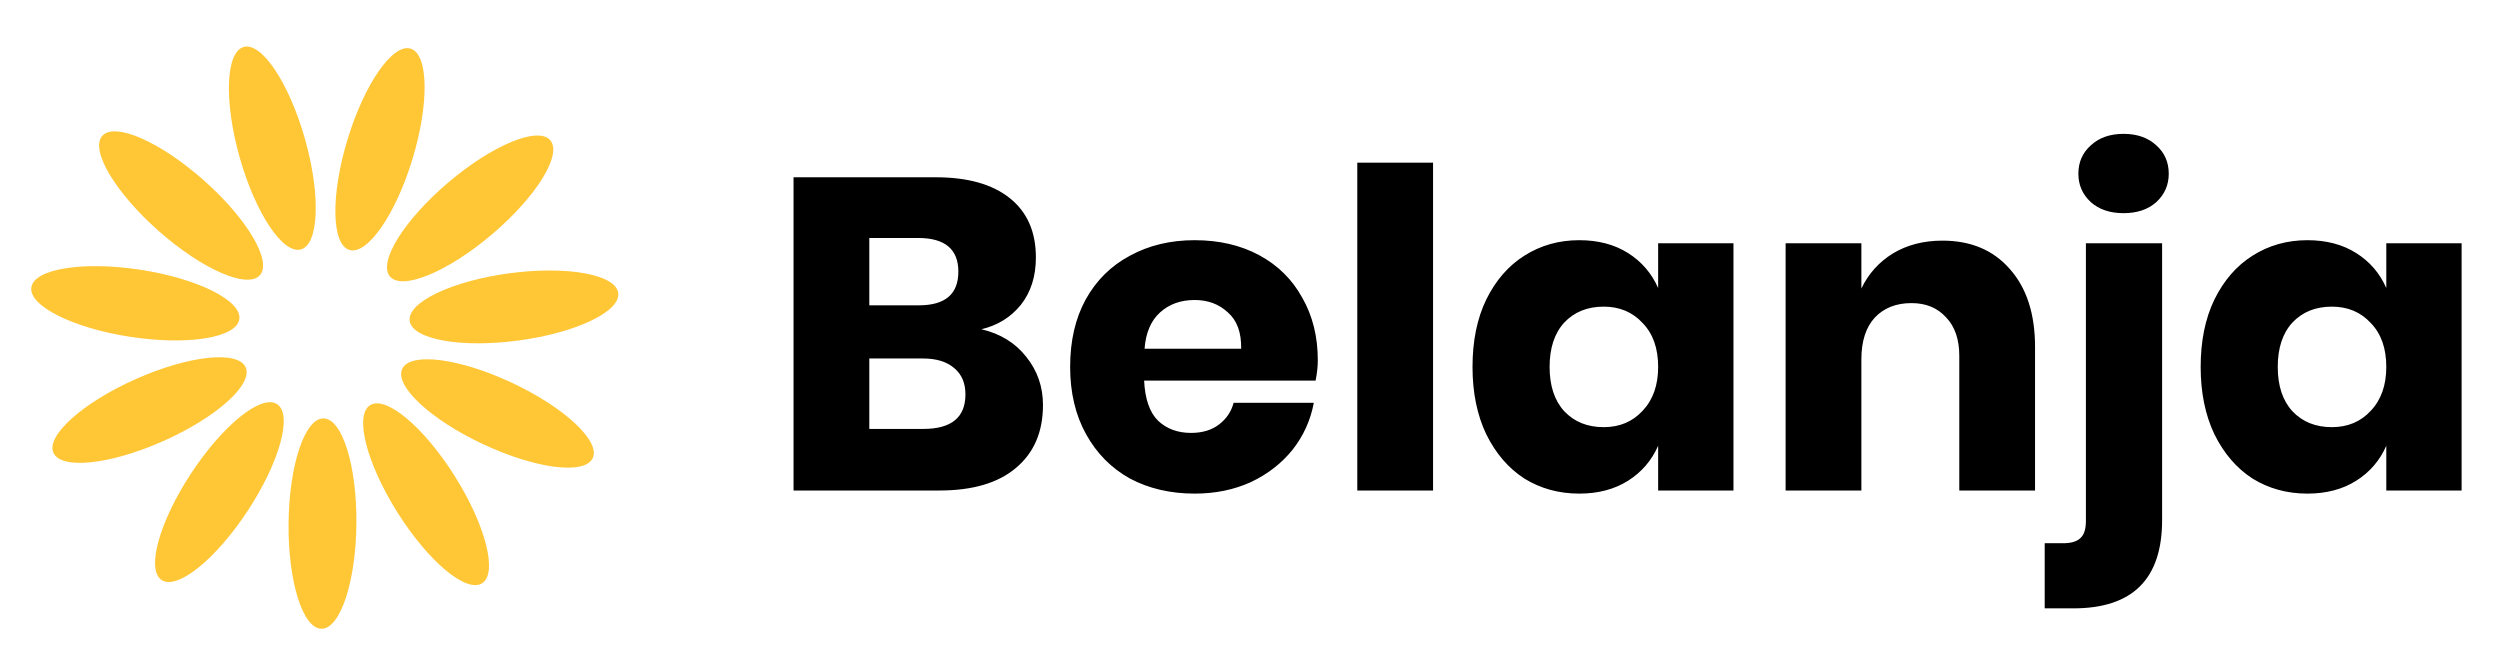
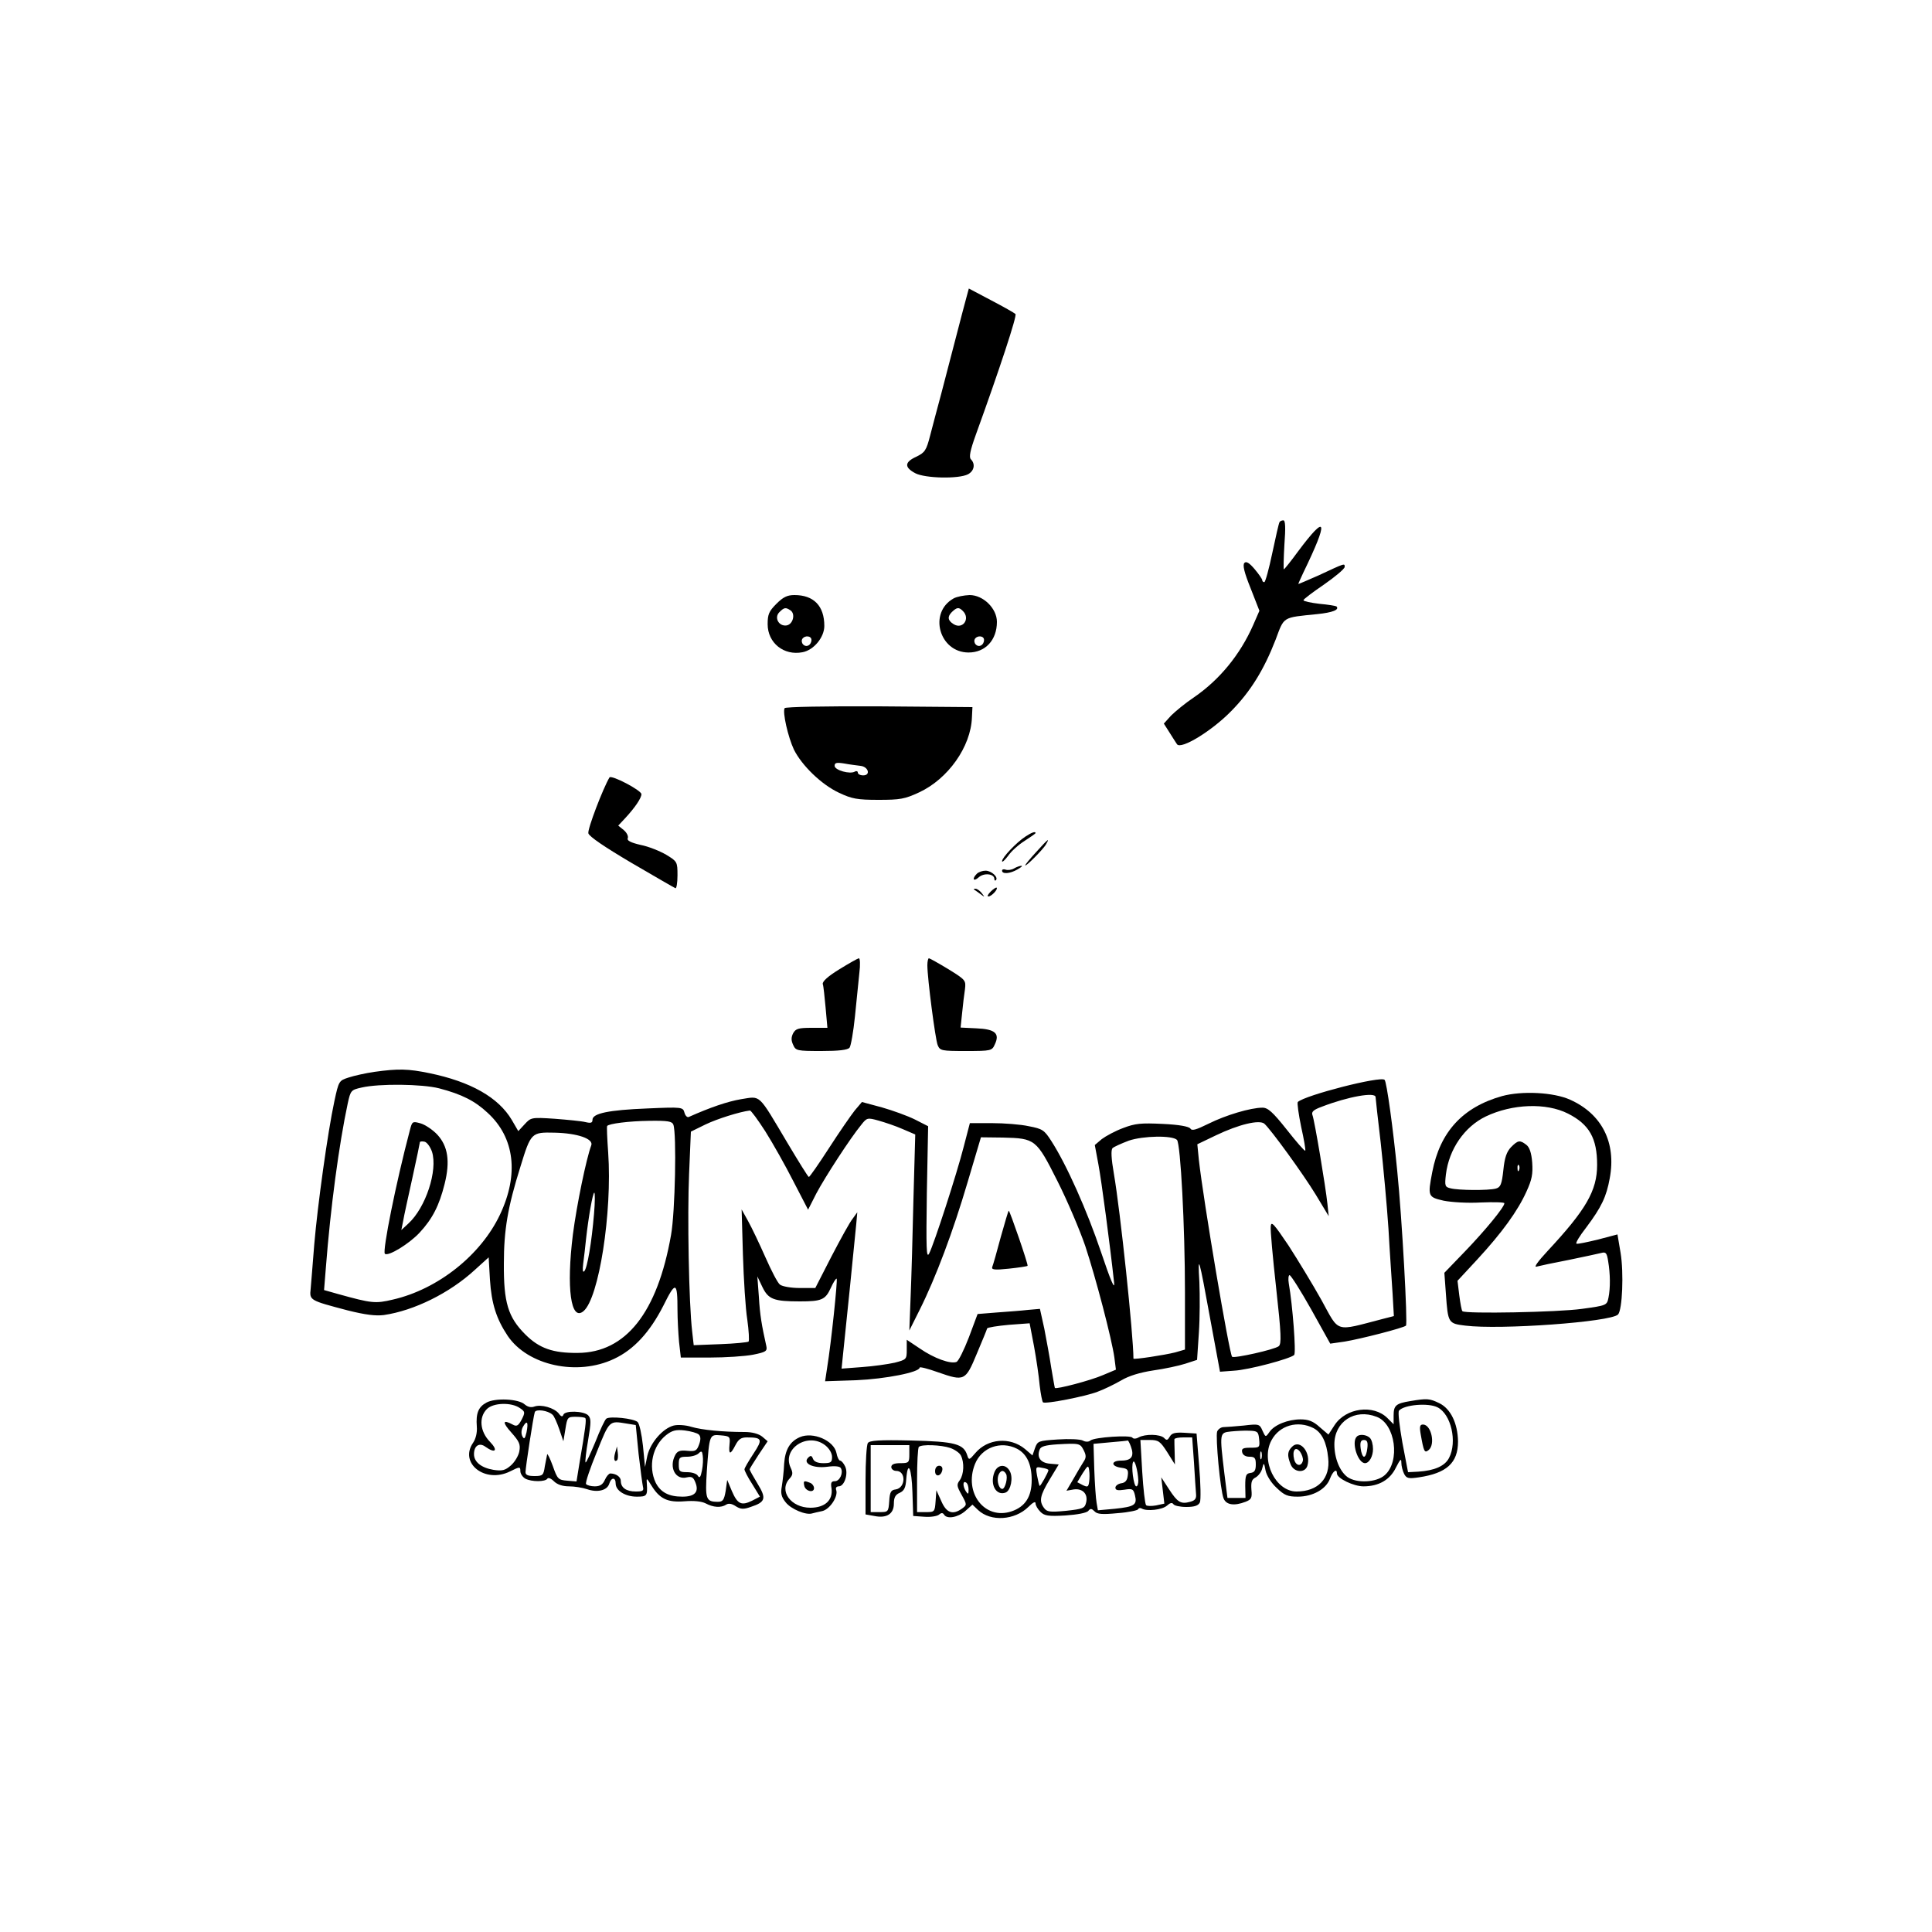
- <svg xmlns="http://www.w3.org/2000/svg" width="158" height="42" viewBox="0 0 158 42" fill="none">
-   <path d="M22.525 33.112C22.561 29.44 21.63 26.455 20.446 26.443C19.262 26.431 18.273 29.398 18.237 33.07C18.201 36.741 19.132 39.727 20.316 39.738C21.5 39.75 22.489 36.783 22.525 33.112Z" fill="#FFC736" />
-   <path d="M15.658 32.278C17.673 29.209 18.504 26.194 17.515 25.544C16.525 24.894 14.089 26.855 12.073 29.924C10.058 32.993 9.227 36.008 10.217 36.658C11.206 37.308 13.642 35.347 15.658 32.278Z" fill="#FFC736" />
-   <path d="M10.323 27.874C13.678 26.382 16.008 24.296 15.526 23.214C15.045 22.132 11.935 22.464 8.581 23.957C5.226 25.449 2.897 27.535 3.378 28.617C3.859 29.699 6.969 29.367 10.323 27.874Z" fill="#FFC736" />
-   <path d="M15.124 20.18C15.304 19.009 12.508 17.608 8.879 17.049C5.25 16.491 2.162 16.987 1.982 18.157C1.802 19.327 4.598 20.729 8.227 21.287C11.856 21.846 14.944 21.35 15.124 20.18Z" fill="#FFC736" />
-   <path d="M16.427 17.392C17.211 16.504 15.616 13.814 12.865 11.383C10.114 8.951 7.248 7.699 6.464 8.587C5.68 9.474 7.274 12.164 10.025 14.596C12.777 17.027 15.643 18.279 16.427 17.392Z" fill="#FFC736" />
-   <path d="M19.021 15.762C20.16 15.44 20.274 12.315 19.274 8.782C18.274 5.249 16.54 2.646 15.401 2.969C14.261 3.291 14.148 6.416 15.148 9.949C16.148 13.482 17.882 16.085 19.021 15.762Z" fill="#FFC736" />
-   <path d="M26.067 10.059C27.136 6.547 27.084 3.42 25.952 3.075C24.819 2.73 23.034 5.298 21.965 8.81C20.895 12.323 20.947 15.45 22.08 15.795C23.213 16.139 24.998 13.572 26.067 10.059Z" fill="#FFC736" />
-   <path d="M31.101 14.805C33.899 12.428 35.546 9.769 34.779 8.867C34.013 7.965 31.123 9.16 28.325 11.537C25.527 13.915 23.88 16.573 24.646 17.476C25.413 18.378 28.303 17.182 31.101 14.805Z" fill="#FFC736" />
-   <path d="M32.766 21.521C36.405 21.035 39.228 19.689 39.071 18.515C38.914 17.341 35.836 16.785 32.197 17.271C28.558 17.758 25.735 19.104 25.892 20.278C26.049 21.452 29.126 22.008 32.766 21.521Z" fill="#FFC736" />
-   <path d="M37.46 28.953C37.963 27.881 35.675 25.748 32.35 24.19C29.026 22.632 25.923 22.238 25.421 23.311C24.918 24.383 27.206 26.515 30.531 28.073C33.855 29.631 36.958 30.025 37.46 28.953Z" fill="#FFC736" />
-   <path d="M30.467 36.864C31.47 36.234 30.698 33.203 28.744 30.095C26.789 26.986 24.392 24.978 23.39 25.608C22.387 26.238 23.159 29.269 25.113 32.377C27.068 35.485 29.465 37.494 30.467 36.864Z" fill="#FFC736" />
-   <path d="M62.024 20.808C63.219 21.088 64.161 21.667 64.852 22.544C65.561 23.421 65.916 24.439 65.916 25.596C65.916 27.295 65.347 28.62 64.208 29.572C63.088 30.524 61.473 31 59.364 31H50.152V11.204H59.14C61.156 11.204 62.715 11.643 63.816 12.52C64.917 13.397 65.468 14.648 65.468 16.272C65.468 17.467 65.151 18.465 64.516 19.268C63.881 20.052 63.051 20.565 62.024 20.808ZM54.94 19.296H58.076C59.737 19.296 60.568 18.587 60.568 17.168C60.568 15.749 59.719 15.04 58.02 15.04H54.94V19.296ZM58.356 27.108C60.129 27.108 61.016 26.38 61.016 24.924C61.016 24.215 60.783 23.664 60.316 23.272C59.849 22.861 59.187 22.656 58.328 22.656H54.94V27.108H58.356ZM83.285 22.768C83.285 23.16 83.238 23.589 83.145 24.056H72.309C72.365 25.232 72.664 26.081 73.205 26.604C73.746 27.108 74.437 27.36 75.277 27.36C75.986 27.36 76.574 27.183 77.041 26.828C77.508 26.473 77.816 26.016 77.965 25.456H83.033C82.828 26.557 82.38 27.547 81.689 28.424C80.998 29.283 80.121 29.964 79.057 30.468C77.993 30.953 76.808 31.196 75.501 31.196C73.97 31.196 72.608 30.879 71.413 30.244C70.237 29.591 69.313 28.657 68.641 27.444C67.969 26.231 67.633 24.812 67.633 23.188C67.633 21.545 67.96 20.127 68.613 18.932C69.285 17.719 70.218 16.795 71.413 16.16C72.608 15.507 73.97 15.18 75.501 15.18C77.05 15.18 78.413 15.497 79.589 16.132C80.765 16.767 81.67 17.663 82.305 18.82C82.958 19.959 83.285 21.275 83.285 22.768ZM78.441 22.04C78.46 21.013 78.18 20.248 77.601 19.744C77.041 19.221 76.341 18.96 75.501 18.96C74.624 18.96 73.896 19.221 73.317 19.744C72.738 20.267 72.412 21.032 72.337 22.04H78.441ZM90.569 10.28V31H85.781V10.28H90.569ZM99.811 15.18C101.005 15.18 102.032 15.451 102.891 15.992C103.749 16.533 104.384 17.271 104.795 18.204V15.376H109.555V31H104.795V28.172C104.384 29.105 103.749 29.843 102.891 30.384C102.032 30.925 101.005 31.196 99.811 31.196C98.523 31.196 97.365 30.879 96.339 30.244C95.331 29.591 94.528 28.657 93.931 27.444C93.352 26.231 93.063 24.812 93.063 23.188C93.063 21.545 93.352 20.127 93.931 18.932C94.528 17.719 95.331 16.795 96.339 16.16C97.365 15.507 98.523 15.18 99.811 15.18ZM101.351 19.38C100.324 19.38 99.493 19.716 98.859 20.388C98.243 21.06 97.935 21.993 97.935 23.188C97.935 24.383 98.243 25.316 98.859 25.988C99.493 26.66 100.324 26.996 101.351 26.996C102.359 26.996 103.18 26.651 103.815 25.96C104.468 25.269 104.795 24.345 104.795 23.188C104.795 22.012 104.468 21.088 103.815 20.416C103.18 19.725 102.359 19.38 101.351 19.38ZM122.763 15.208C124.555 15.208 125.974 15.805 127.019 17C128.083 18.195 128.615 19.837 128.615 21.928V31H123.827V22.488C123.827 21.443 123.547 20.631 122.987 20.052C122.446 19.455 121.718 19.156 120.803 19.156C119.833 19.156 119.058 19.464 118.479 20.08C117.919 20.696 117.639 21.573 117.639 22.712V31H112.851V15.376H117.639V18.232C118.087 17.299 118.75 16.561 119.627 16.02C120.523 15.479 121.569 15.208 122.763 15.208ZM134.209 13.472C133.35 13.472 132.66 13.239 132.137 12.772C131.614 12.287 131.353 11.689 131.353 10.98C131.353 10.252 131.614 9.655 132.137 9.188C132.66 8.703 133.35 8.46 134.209 8.46C135.068 8.46 135.758 8.703 136.281 9.188C136.804 9.655 137.065 10.252 137.065 10.98C137.065 11.689 136.804 12.287 136.281 12.772C135.758 13.239 135.068 13.472 134.209 13.472ZM129.225 34.332H130.401C130.905 34.332 131.269 34.22 131.493 33.996C131.717 33.791 131.829 33.436 131.829 32.932V15.376H136.645V32.876C136.645 36.591 134.778 38.448 131.045 38.448H129.225V34.332ZM145.83 15.18C147.025 15.18 148.052 15.451 148.91 15.992C149.769 16.533 150.404 17.271 150.814 18.204V15.376H155.574V31H150.814V28.172C150.404 29.105 149.769 29.843 148.91 30.384C148.052 30.925 147.025 31.196 145.83 31.196C144.542 31.196 143.385 30.879 142.358 30.244C141.35 29.591 140.548 28.657 139.95 27.444C139.372 26.231 139.082 24.812 139.082 23.188C139.082 21.545 139.372 20.127 139.95 18.932C140.548 17.719 141.35 16.795 142.358 16.16C143.385 15.507 144.542 15.18 145.83 15.18ZM147.37 19.38C146.344 19.38 145.513 19.716 144.878 20.388C144.262 21.06 143.954 21.993 143.954 23.188C143.954 24.383 144.262 25.316 144.878 25.988C145.513 26.66 146.344 26.996 147.37 26.996C148.378 26.996 149.2 26.651 149.834 25.96C150.488 25.269 150.814 24.345 150.814 23.188C150.814 22.012 150.488 21.088 149.834 20.416C149.2 19.725 148.378 19.38 147.37 19.38Z" fill="black" />
+ <svg xmlns="http://www.w3.org/2000/svg" version="1.0" width="750pt" height="750pt" viewBox="0 0 750 750" preserveAspectRatio="xMidYMid meet">
+   <g transform="translate(0,750) scale(0.1,-0.1)" fill="#000000" stroke="none">
+     <path d="M3751 6343 c-6 -21 -24 -91 -41 -156 -17 -65 -42 -162 -56 -215 -14 -53 -34 -126 -43 -162 -15 -59 -21 -67 -54 -83 -46 -21 -47 -41 -4 -64 38 -20 169 -23 205 -4 24 13 29 40 11 58 -8 8 -3 34 19 95 92 254 161 463 154 469 -4 4 -46 28 -94 53 l-87 46 -10 -37z" />
+     <path d="M4967 5473 c-3 -5 -15 -59 -28 -120 -13 -62 -27 -113 -31 -113 -5 0 -8 4 -8 8 0 4 -13 23 -29 42 -21 25 -33 32 -40 25 -8 -8 -1 -37 24 -99 l34 -87 -24 -55 c-51 -116 -131 -213 -230 -281 -33 -22 -73 -55 -89 -71 l-28 -31 21 -33 c11 -18 25 -39 30 -47 15 -22 135 51 211 129 75 76 127 161 172 277 34 91 25 85 161 99 60 6 88 17 75 30 -3 2 -32 7 -66 10 -34 4 -62 10 -62 14 0 4 36 31 80 61 43 30 79 60 80 68 0 15 3 16 -102 -33 -43 -19 -78 -34 -78 -33 0 2 9 21 19 43 100 206 93 235 -21 82 -27 -37 -52 -68 -54 -68 -2 0 -1 43 2 95 5 66 4 95 -4 95 -6 0 -13 -3 -15 -7z" />
+     <path d="M3014 5156 c-29 -29 -34 -41 -34 -79 0 -73 63 -123 135 -109 44 8 85 58 85 102 0 78 -41 120 -116 120 -28 0 -44 -8 -70 -34z m54 -25 c21 -13 11 -55 -15 -59 -30 -4 -49 31 -27 52 18 18 24 19 42 7z m82 -115 c0 -20 -19 -31 -32 -18 -6 6 -7 15 -4 21 10 16 36 13 36 -3z" />
+     <path d="M3702 5177 c-99 -55 -56 -210 58 -210 65 0 110 48 110 119 0 52 -53 104 -106 104 -22 -1 -49 -6 -62 -13z m36 -49 c30 -30 -1 -73 -36 -51 -23 14 -25 29 -7 47 20 19 27 20 43 4z m82 -112 c0 -20 -19 -31 -32 -18 -6 6 -7 15 -4 21 10 16 36 13 36 -3z" />
+     <path d="M3046 4751 c-9 -15 13 -112 36 -161 31 -62 107 -136 176 -168 49 -23 70 -27 152 -27 84 0 102 3 158 29 112 52 201 177 205 291 l2 40 -362 3 c-209 1 -364 -2 -367 -7z m294 -224 c31 -3 41 -37 11 -37 -12 0 -21 5 -21 11 0 5 -5 7 -11 4 -18 -12 -79 5 -79 22 0 12 7 14 38 9 20 -4 48 -7 62 -9z" />
+     <path d="M2366 4482 c-25 -42 -86 -201 -82 -217 4 -13 63 -53 168 -115 89 -52 165 -96 170 -98 4 -2 8 20 8 50 0 52 -1 54 -44 80 -24 14 -68 32 -99 38 -39 9 -54 17 -50 26 3 8 -4 22 -16 32 l-21 17 28 30 c37 40 62 77 62 92 0 15 -117 76 -124 65z" />
+     <path d="M3980 4252 c-35 -23 -90 -81 -90 -95 0 -6 10 3 23 20 12 18 41 44 65 59 23 15 42 28 42 30 0 8 -16 2 -40 -14z" />
+     <path d="M4023 4193 c-24 -26 -43 -49 -43 -52 0 -8 71 63 81 82 15 26 8 21 -38 -30z" />
+     <path d="M3937 4129 c-10 -6 -25 -8 -33 -5 -8 3 -14 1 -14 -4 0 -14 31 -12 60 5 14 8 21 14 15 14 -5 0 -18 -4 -28 -10z" />
+     <path d="M3792 4108 c-20 -20 -13 -32 7 -14 21 19 61 14 61 -6 0 -6 3 -8 6 -5 11 11 -17 37 -40 37 -12 0 -27 -5 -34 -12z" />
+     <path d="M3846 4039 c-11 -11 -15 -19 -9 -19 12 0 38 28 32 34 -2 2 -13 -5 -23 -15z" />
+     <path d="M3781 4047 c2 -1 13 -9 24 -17 19 -14 19 -14 6 3 -7 9 -18 17 -24 17 -6 0 -8 -1 -6 -3z" />
+     <path d="M3258 3737 c-44 -27 -66 -47 -64 -57 3 -8 7 -50 11 -92 l7 -78 -61 0 c-51 0 -62 -3 -72 -21 -8 -16 -8 -28 0 -45 10 -23 15 -24 110 -24 67 0 102 4 109 13 5 6 15 62 21 122 6 61 14 136 17 168 4 31 3 57 -2 57 -5 -1 -39 -20 -76 -43z" />
+     <path d="M3600 3753 c0 -51 31 -288 40 -310 9 -22 15 -23 110 -23 98 0 101 1 112 26 20 42 1 59 -71 62 l-62 3 6 57 c3 31 8 73 11 92 4 34 3 36 -65 78 -38 23 -72 42 -75 42 -3 0 -6 -12 -6 -27z" />
+     <path d="M1453 3339 c-34 -5 -79 -15 -100 -22 -37 -12 -38 -13 -55 -92 -26 -121 -65 -403 -78 -555 -6 -74 -12 -152 -14 -173 -5 -45 -4 -45 144 -84 68 -17 108 -22 140 -18 117 17 255 85 353 175 l54 49 5 -87 c6 -93 25 -152 69 -218 78 -115 270 -157 413 -89 77 36 139 104 191 206 48 97 55 95 55 -17 0 -34 3 -89 6 -123 l7 -61 112 0 c61 0 137 5 168 11 50 10 56 14 52 33 -18 81 -25 121 -29 191 l-6 80 20 -42 c23 -47 44 -55 145 -55 84 0 99 6 120 52 10 22 20 38 23 36 4 -5 -21 -247 -37 -345 l-8 -53 121 4 c114 5 246 31 246 49 0 4 32 -4 71 -18 103 -36 107 -34 151 72 21 50 39 93 40 98 2 4 40 10 84 14 l81 6 17 -89 c9 -49 19 -117 22 -152 4 -34 10 -64 13 -66 11 -7 164 23 211 41 25 9 66 29 92 44 30 18 73 31 125 39 43 6 99 18 124 26 l46 15 7 105 c4 57 4 146 2 197 -7 115 -2 100 43 -148 l37 -200 54 4 c57 3 218 46 234 61 8 8 -6 193 -21 278 -3 17 -1 32 3 32 5 0 43 -60 84 -133 l74 -133 56 8 c61 10 229 53 238 62 7 8 -15 413 -34 601 -16 164 -41 346 -49 353 -15 16 -310 -60 -337 -86 -3 -4 3 -47 13 -96 11 -49 18 -90 16 -93 -3 -2 -35 35 -72 82 -54 68 -73 85 -94 85 -46 0 -143 -29 -209 -62 -49 -24 -65 -29 -71 -19 -6 8 -43 15 -107 18 -85 4 -107 2 -154 -16 -30 -11 -67 -31 -83 -43 l-27 -23 14 -75 c12 -64 45 -312 61 -460 3 -30 -14 10 -51 120 -54 160 -133 338 -193 431 -27 42 -34 47 -87 57 -31 7 -96 12 -143 12 l-86 0 -24 -92 c-27 -106 -115 -377 -134 -414 -11 -21 -12 17 -9 235 l5 259 -51 26 c-28 14 -86 35 -128 47 l-78 21 -28 -33 c-15 -19 -60 -84 -100 -146 -40 -62 -75 -112 -78 -112 -3 0 -40 60 -83 132 -116 195 -102 182 -180 170 -53 -9 -120 -32 -203 -69 -6 -3 -14 5 -17 17 -6 21 -8 22 -144 16 -150 -6 -213 -19 -213 -44 0 -12 -6 -14 -27 -9 -16 4 -69 9 -120 13 -90 6 -92 5 -116 -21 l-25 -27 -25 43 c-52 88 -160 149 -320 182 -83 17 -120 18 -214 5z m252 -64 c88 -23 139 -49 188 -95 105 -96 122 -239 48 -395 -74 -157 -241 -290 -416 -330 -68 -16 -81 -15 -214 22 l-53 15 7 87 c18 233 51 479 85 638 11 50 13 52 53 61 68 16 236 14 302 -3z m3635 -34 c0 -5 9 -85 20 -178 10 -92 24 -242 30 -333 5 -91 13 -204 16 -252 l5 -87 -43 -11 c-189 -49 -167 -56 -238 73 -34 61 -92 156 -128 212 -56 83 -67 96 -69 75 -2 -14 8 -122 21 -240 20 -180 21 -217 10 -226 -16 -13 -173 -48 -181 -41 -11 12 -111 603 -129 764 l-6 61 73 35 c88 42 167 61 187 45 25 -22 150 -194 200 -276 l50 -83 -5 48 c-7 67 -50 324 -58 344 -5 13 4 21 37 33 101 39 208 58 208 37z m-2369 -133 c29 -46 78 -133 109 -194 l57 -110 32 63 c34 64 132 215 174 266 22 28 24 29 67 17 25 -7 67 -21 94 -33 l49 -21 -7 -250 c-3 -138 -8 -309 -11 -381 l-5 -130 40 80 c63 126 130 305 186 495 l52 175 85 -1 c126 -3 130 -6 212 -169 39 -77 87 -191 108 -252 41 -124 103 -361 113 -433 l6 -47 -50 -21 c-48 -21 -182 -56 -187 -50 -1 2 -7 37 -14 78 -6 41 -19 110 -27 152 l-17 77 -46 -4 c-25 -3 -80 -7 -121 -10 l-75 -6 -34 -91 c-19 -49 -40 -92 -48 -95 -23 -9 -87 14 -142 52 l-51 34 0 -38 c0 -38 -1 -39 -47 -51 -27 -6 -84 -14 -127 -17 l-79 -6 6 59 c7 63 44 429 51 503 l4 45 -18 -25 c-11 -13 -47 -79 -82 -146 l-63 -123 -61 0 c-33 0 -67 6 -76 13 -9 6 -34 55 -57 107 -23 52 -53 115 -67 140 l-25 45 5 -175 c3 -96 10 -210 17 -253 6 -43 8 -81 5 -85 -4 -3 -54 -8 -110 -10 l-103 -4 -6 53 c-13 111 -19 452 -12 611 l7 165 57 28 c46 22 132 49 172 54 4 1 31 -36 60 -81z m-357 26 c13 -35 7 -339 -9 -428 -53 -302 -176 -457 -362 -458 -97 -1 -150 18 -204 72 -67 67 -84 124 -83 275 0 130 15 219 64 375 41 134 43 135 133 133 89 -2 153 -24 142 -50 -19 -51 -56 -229 -71 -345 -26 -209 -8 -339 41 -298 60 50 112 383 96 615 -4 55 -6 102 -4 104 7 9 84 19 164 20 72 1 88 -2 93 -15z m1955 -59 c14 -15 31 -338 31 -590 l0 -224 -38 -11 c-39 -10 -162 -29 -162 -24 0 90 -51 574 -76 718 -10 58 -12 92 -5 99 5 5 34 18 63 29 56 19 169 21 187 3z m-2263 -287 c-9 -109 -26 -211 -38 -223 -6 -6 -7 5 -4 30 3 22 8 65 11 95 9 82 26 180 32 180 3 0 3 -37 -1 -82z" />
+     <path d="M1591 3112 c-54 -204 -107 -469 -97 -479 12 -12 94 38 135 82 50 54 76 105 97 189 22 88 13 147 -29 192 -18 19 -47 38 -64 43 -32 9 -33 8 -42 -27z m86 -83 c23 -72 -24 -217 -92 -279 l-27 -25 7 35 c3 19 20 95 36 168 16 73 29 135 29 138 0 3 8 4 18 2 9 -2 22 -19 29 -39z" />
+     <path d="M3885 2698 c-15 -57 -30 -109 -33 -116 -4 -11 8 -13 64 -7 38 4 71 9 73 11 4 3 -69 214 -73 214 -2 0 -15 -46 -31 -102z" />
+     <path d="M5831 3245 c-153 -43 -241 -139 -271 -295 -18 -94 -17 -97 44 -111 30 -6 93 -10 145 -7 50 2 91 1 91 -3 0 -15 -75 -106 -153 -187 l-80 -83 6 -82 c8 -113 9 -115 75 -123 135 -17 564 14 593 43 17 17 23 162 10 240 l-12 71 -76 -20 c-41 -10 -79 -18 -83 -16 -5 2 12 30 37 62 60 80 79 120 92 192 26 139 -31 250 -154 305 -64 29 -187 35 -264 14z m256 -68 c83 -42 113 -96 113 -199 0 -100 -43 -174 -192 -334 -39 -42 -55 -65 -43 -61 11 3 67 15 125 26 58 12 114 24 126 27 18 5 22 0 27 -33 8 -48 9 -102 1 -141 -6 -29 -7 -30 -103 -43 -91 -13 -454 -20 -464 -9 -3 3 -8 30 -12 61 l-7 57 77 83 c95 103 157 188 191 264 21 46 25 67 22 112 -3 39 -11 60 -23 69 -25 19 -32 18 -59 -9 -17 -18 -25 -40 -30 -89 -6 -56 -11 -67 -29 -72 -29 -8 -146 -7 -176 1 -22 5 -23 10 -18 54 12 98 72 185 155 225 103 49 234 54 319 11z m-190 -219 c-3 -8 -6 -5 -6 6 -1 11 2 17 5 13 3 -3 4 -12 1 -19z" />
+     <path d="M1888 2055 c-31 -17 -41 -41 -37 -93 2 -23 -4 -47 -14 -62 -56 -80 46 -160 143 -112 38 19 40 19 40 1 0 -10 9 -23 19 -29 25 -13 78 -13 86 0 3 5 14 1 25 -10 13 -13 34 -20 59 -20 21 0 52 -5 70 -11 40 -14 78 -5 86 21 8 26 25 26 25 1 0 -28 38 -51 82 -51 39 0 42 3 39 50 -2 24 -1 24 18 -7 32 -52 63 -66 128 -61 36 3 66 0 82 -8 30 -16 60 -18 80 -5 9 6 22 4 37 -6 19 -12 30 -13 58 -3 58 19 62 33 27 90 -17 28 -31 53 -31 56 0 2 16 28 35 57 l35 52 -21 18 c-14 11 -39 18 -68 18 -86 0 -166 8 -207 20 -22 7 -53 9 -69 5 -42 -11 -90 -66 -102 -117 l-9 -44 -8 82 c-5 46 -14 87 -21 93 -17 14 -107 23 -121 13 -6 -4 -25 -45 -43 -91 -19 -45 -35 -81 -38 -79 -2 3 2 41 10 86 12 71 12 84 0 97 -18 17 -90 19 -96 2 -3 -9 -9 -8 -18 5 -18 22 -68 36 -94 27 -13 -5 -26 -2 -38 8 -24 22 -115 26 -149 7z m130 -21 c21 -14 21 -17 7 -45 -13 -24 -19 -28 -35 -19 -39 21 -41 9 -5 -31 31 -35 36 -46 31 -73 -3 -17 -18 -42 -33 -55 -22 -19 -33 -22 -67 -17 -48 8 -76 31 -76 61 0 33 21 46 44 29 39 -28 51 -15 18 19 -39 40 -44 95 -12 127 25 25 95 27 128 4z m127 -26 c6 -5 17 -30 26 -56 l16 -47 8 48 c7 45 9 47 39 47 18 0 35 -2 38 -5 5 -5 1 -38 -23 -178 l-11 -68 -36 3 c-35 3 -38 6 -56 57 -11 30 -21 50 -22 45 -1 -5 -5 -26 -9 -46 -5 -35 -8 -38 -40 -38 -25 0 -35 4 -35 15 0 18 30 214 36 233 4 13 51 7 69 -10z m-101 -68 c-6 -25 -9 -29 -16 -16 -5 10 -5 24 2 37 16 28 22 19 14 -21z m387 34 l37 -6 11 -112 c7 -61 15 -119 17 -128 4 -15 -1 -18 -28 -18 -37 0 -58 15 -58 41 0 16 -19 29 -41 29 -5 0 -15 -11 -21 -25 -8 -18 -19 -25 -39 -25 -15 0 -30 4 -34 9 -3 6 16 62 42 125 49 122 48 121 114 110z m282 -43 c7 -7 8 -19 1 -38 -9 -25 -14 -28 -46 -25 -28 3 -39 -1 -47 -17 -25 -47 1 -98 46 -86 19 4 25 0 33 -21 14 -36 -3 -54 -51 -54 -53 0 -85 17 -104 55 -29 63 -12 142 41 184 23 18 38 22 72 18 24 -3 49 -10 55 -16z m119 -38 c-4 -41 3 -42 23 -3 12 23 22 30 44 30 60 0 63 -7 26 -63 -19 -29 -35 -56 -35 -61 0 -5 13 -31 30 -57 l30 -49 -31 -16 c-41 -20 -56 -13 -78 38 l-18 43 -6 -43 c-6 -35 -11 -42 -30 -42 -47 0 -50 10 -43 121 10 140 10 141 54 137 35 -3 37 -5 34 -35z m-107 -101 c-5 -26 -9 -32 -16 -21 -4 8 -23 14 -41 14 -30 0 -33 3 -33 30 0 27 3 30 32 30 18 0 38 6 45 13 11 11 14 9 16 -9 2 -12 1 -38 -3 -57z" />
+     <path d="M2388 1860 c-7 -24 -3 -38 8 -28 3 4 4 17 2 30 l-3 23 -7 -25z" />
+     <path d="M5475 2061 c-56 -9 -65 -17 -65 -56 l0 -34 -24 24 c-54 54 -161 40 -205 -27 l-24 -37 -34 29 c-25 23 -44 30 -74 30 -49 0 -102 -21 -121 -49 -15 -21 -15 -21 -27 5 -11 26 -14 27 -73 20 -33 -3 -69 -6 -78 -6 -10 0 -21 -8 -25 -17 -7 -21 12 -228 25 -260 10 -25 41 -30 85 -13 23 9 26 15 23 47 -2 30 1 40 17 48 10 6 22 21 25 35 6 24 7 23 13 -9 4 -19 22 -48 43 -67 30 -29 43 -34 82 -34 58 0 110 29 125 70 11 29 27 41 27 20 0 -19 65 -50 103 -50 59 0 103 25 126 73 17 33 21 37 21 19 0 -13 5 -32 11 -44 9 -17 17 -19 57 -13 108 16 152 56 152 139 -1 71 -29 128 -73 149 -37 18 -47 19 -112 8z m105 -24 c53 -26 78 -134 45 -197 -16 -31 -56 -49 -120 -53 l-39 -2 -22 115 c-11 63 -18 119 -13 124 20 23 113 31 149 13z m-236 -37 c73 -27 93 -174 31 -227 -32 -28 -108 -32 -144 -7 -30 22 -51 73 -51 127 0 88 79 140 164 107z m-245 -44 c32 -17 51 -54 57 -116 9 -79 -39 -130 -123 -130 -81 0 -140 120 -97 199 31 58 102 78 163 47z m-211 -43 c3 -32 2 -33 -33 -33 -29 0 -36 -3 -33 -17 2 -11 13 -18 28 -18 21 0 25 -5 25 -30 0 -23 -5 -31 -21 -33 -17 -2 -20 -10 -20 -50 l1 -47 -35 0 -35 0 -12 95 c-19 159 -19 158 25 163 20 2 53 4 72 3 32 -1 35 -4 38 -33z m9 -75 c-3 -7 -5 -2 -5 12 0 14 2 19 5 13 2 -7 2 -19 0 -25z" />
+     <path d="M5515 1933 c12 -69 15 -75 31 -62 27 22 10 99 -22 99 -12 0 -14 -8 -9 -37z" />
+     <path d="M5267 1923 c-22 -21 4 -103 32 -103 16 0 31 26 31 55 0 17 -5 36 -12 43 -13 13 -41 16 -51 5z m41 -45 c-2 -18 -7 -33 -13 -33 -5 0 -11 15 -13 33 -3 24 1 32 13 32 12 0 16 -8 13 -32z" />
+     <path d="M5016 1884 c-18 -18 -20 -33 -6 -68 12 -32 55 -36 65 -7 16 51 -28 106 -59 75z m42 -53 c-5 -25 -27 -23 -34 3 -9 36 5 54 23 30 7 -10 12 -25 11 -33z" />
+     <path d="M4541 1923 c-8 -14 -12 -16 -22 -5 -16 15 -73 16 -99 2 -10 -6 -21 -6 -24 -1 -7 11 -147 2 -163 -11 -7 -6 -19 -6 -30 0 -10 5 -53 7 -97 4 -75 -5 -78 -6 -88 -33 l-10 -29 -29 25 c-58 48 -145 41 -193 -16 -23 -27 -25 -28 -31 -9 -14 45 -47 54 -218 58 -125 3 -162 0 -168 -10 -5 -7 -9 -72 -9 -145 l0 -132 34 -6 c48 -10 76 8 76 48 0 24 6 35 23 42 17 8 23 20 25 53 6 76 21 44 24 -50 l3 -93 43 -3 c24 -2 49 2 57 8 9 8 15 8 20 0 11 -18 53 -11 82 14 l28 25 22 -21 c49 -46 142 -40 195 12 18 18 28 23 28 14 0 -8 8 -22 19 -33 15 -15 30 -18 97 -14 46 3 83 10 89 18 8 10 13 9 24 -2 10 -11 29 -13 90 -7 42 3 78 11 79 15 2 5 9 6 14 3 20 -12 80 -5 98 11 12 11 20 13 25 6 3 -6 26 -11 50 -11 32 0 47 5 53 18 4 9 3 73 -3 142 l-10 125 -47 3 c-36 2 -49 -1 -57 -15z m94 -100 c3 -54 7 -109 8 -122 2 -19 -4 -26 -23 -31 -36 -10 -49 -2 -82 49 l-30 46 6 -51 6 -51 -32 -7 c-17 -3 -35 -3 -39 1 -4 5 -11 63 -15 131 l-7 122 37 0 c33 0 40 -5 67 -47 l30 -48 -1 45 c-1 25 -1 48 -1 53 1 4 16 7 35 7 l34 0 7 -97z m-245 62 c14 -38 3 -55 -37 -55 -42 0 -41 -23 1 -28 23 -3 27 -8 24 -30 -2 -19 -10 -28 -25 -30 -13 -2 -23 -10 -23 -17 0 -10 9 -12 35 -8 31 5 35 3 41 -22 9 -37 -2 -44 -78 -52 l-66 -6 -5 29 c-3 16 -7 74 -9 129 l-3 100 65 6 c36 3 66 6 68 7 1 1 7 -9 12 -23z m-183 -15 c10 -20 10 -29 -1 -45 -7 -11 -25 -41 -39 -66 l-27 -46 28 5 c35 5 57 -18 48 -52 -5 -21 -13 -24 -78 -31 -63 -6 -74 -4 -85 11 -20 27 -16 48 22 111 l35 58 -34 3 c-37 3 -52 25 -40 55 4 12 23 17 67 20 88 5 90 4 104 -23z m-677 -15 c0 -33 -2 -35 -35 -35 -24 0 -35 -5 -35 -15 0 -8 9 -15 19 -15 39 0 37 -66 -2 -72 -18 -2 -23 -10 -25 -45 -3 -42 -4 -43 -38 -43 l-34 0 0 130 0 130 75 0 75 0 0 -35z m159 24 c17 -6 36 -19 41 -29 14 -27 12 -73 -4 -96 -13 -17 -12 -23 7 -57 21 -38 21 -39 2 -53 -36 -26 -61 -18 -81 29 l-19 42 -3 -42 c-3 -42 -4 -43 -38 -43 l-34 0 0 123 c0 68 3 127 7 130 10 11 87 8 122 -4z m259 -3 c38 -20 57 -60 57 -122 0 -64 -25 -103 -78 -121 -104 -35 -187 72 -142 184 26 64 100 91 163 59z m471 -123 c0 -13 -3 -23 -8 -23 -10 0 -21 80 -12 95 6 10 18 -33 20 -72z m-349 40 c0 -8 -32 -65 -34 -61 -2 1 -6 19 -10 39 -6 35 -5 36 19 31 14 -2 25 -6 25 -9z m158 -46 c-3 -20 -6 -21 -25 -12 l-21 11 21 35 c20 31 22 32 25 12 2 -13 2 -33 0 -46z m-468 -30 c0 -18 -2 -19 -10 -7 -13 20 -13 43 0 35 6 -3 10 -16 10 -28z" />
+     <path d="M3630 1789 c0 -24 23 -21 28 4 2 10 -3 17 -12 17 -10 0 -16 -9 -16 -21z" />
+     <path d="M3860 1784 c-18 -47 7 -92 44 -78 20 8 30 58 16 83 -15 29 -48 27 -60 -5z m45 -5 c9 -13 -3 -59 -14 -59 -13 0 -22 30 -16 51 7 21 20 25 30 8z" />
+     <path d="M3105 1921 c-39 -17 -57 -49 -61 -103 -1 -29 -6 -69 -9 -88 -5 -27 -2 -41 15 -62 20 -26 79 -51 103 -43 7 2 24 6 39 9 30 7 63 58 54 82 -3 8 1 14 10 14 22 0 38 49 25 77 -6 13 -15 23 -20 23 -4 0 -11 13 -14 30 -10 48 -91 83 -142 61z m99 -32 c15 -12 26 -30 26 -45 0 -21 -5 -24 -34 -24 -22 0 -36 6 -40 17 -5 13 -9 14 -19 4 -22 -22 20 -42 74 -35 30 4 49 2 53 -5 11 -18 -4 -51 -23 -51 -14 0 -17 -6 -13 -28 6 -46 -26 -75 -82 -75 -76 0 -124 66 -81 113 13 14 14 22 4 43 -34 74 68 139 135 86z" />
+     <path d="M3122 1733 c4 -22 38 -30 38 -10 0 8 -7 18 -16 21 -23 9 -26 8 -22 -11z" />
+   </g>
</svg>
